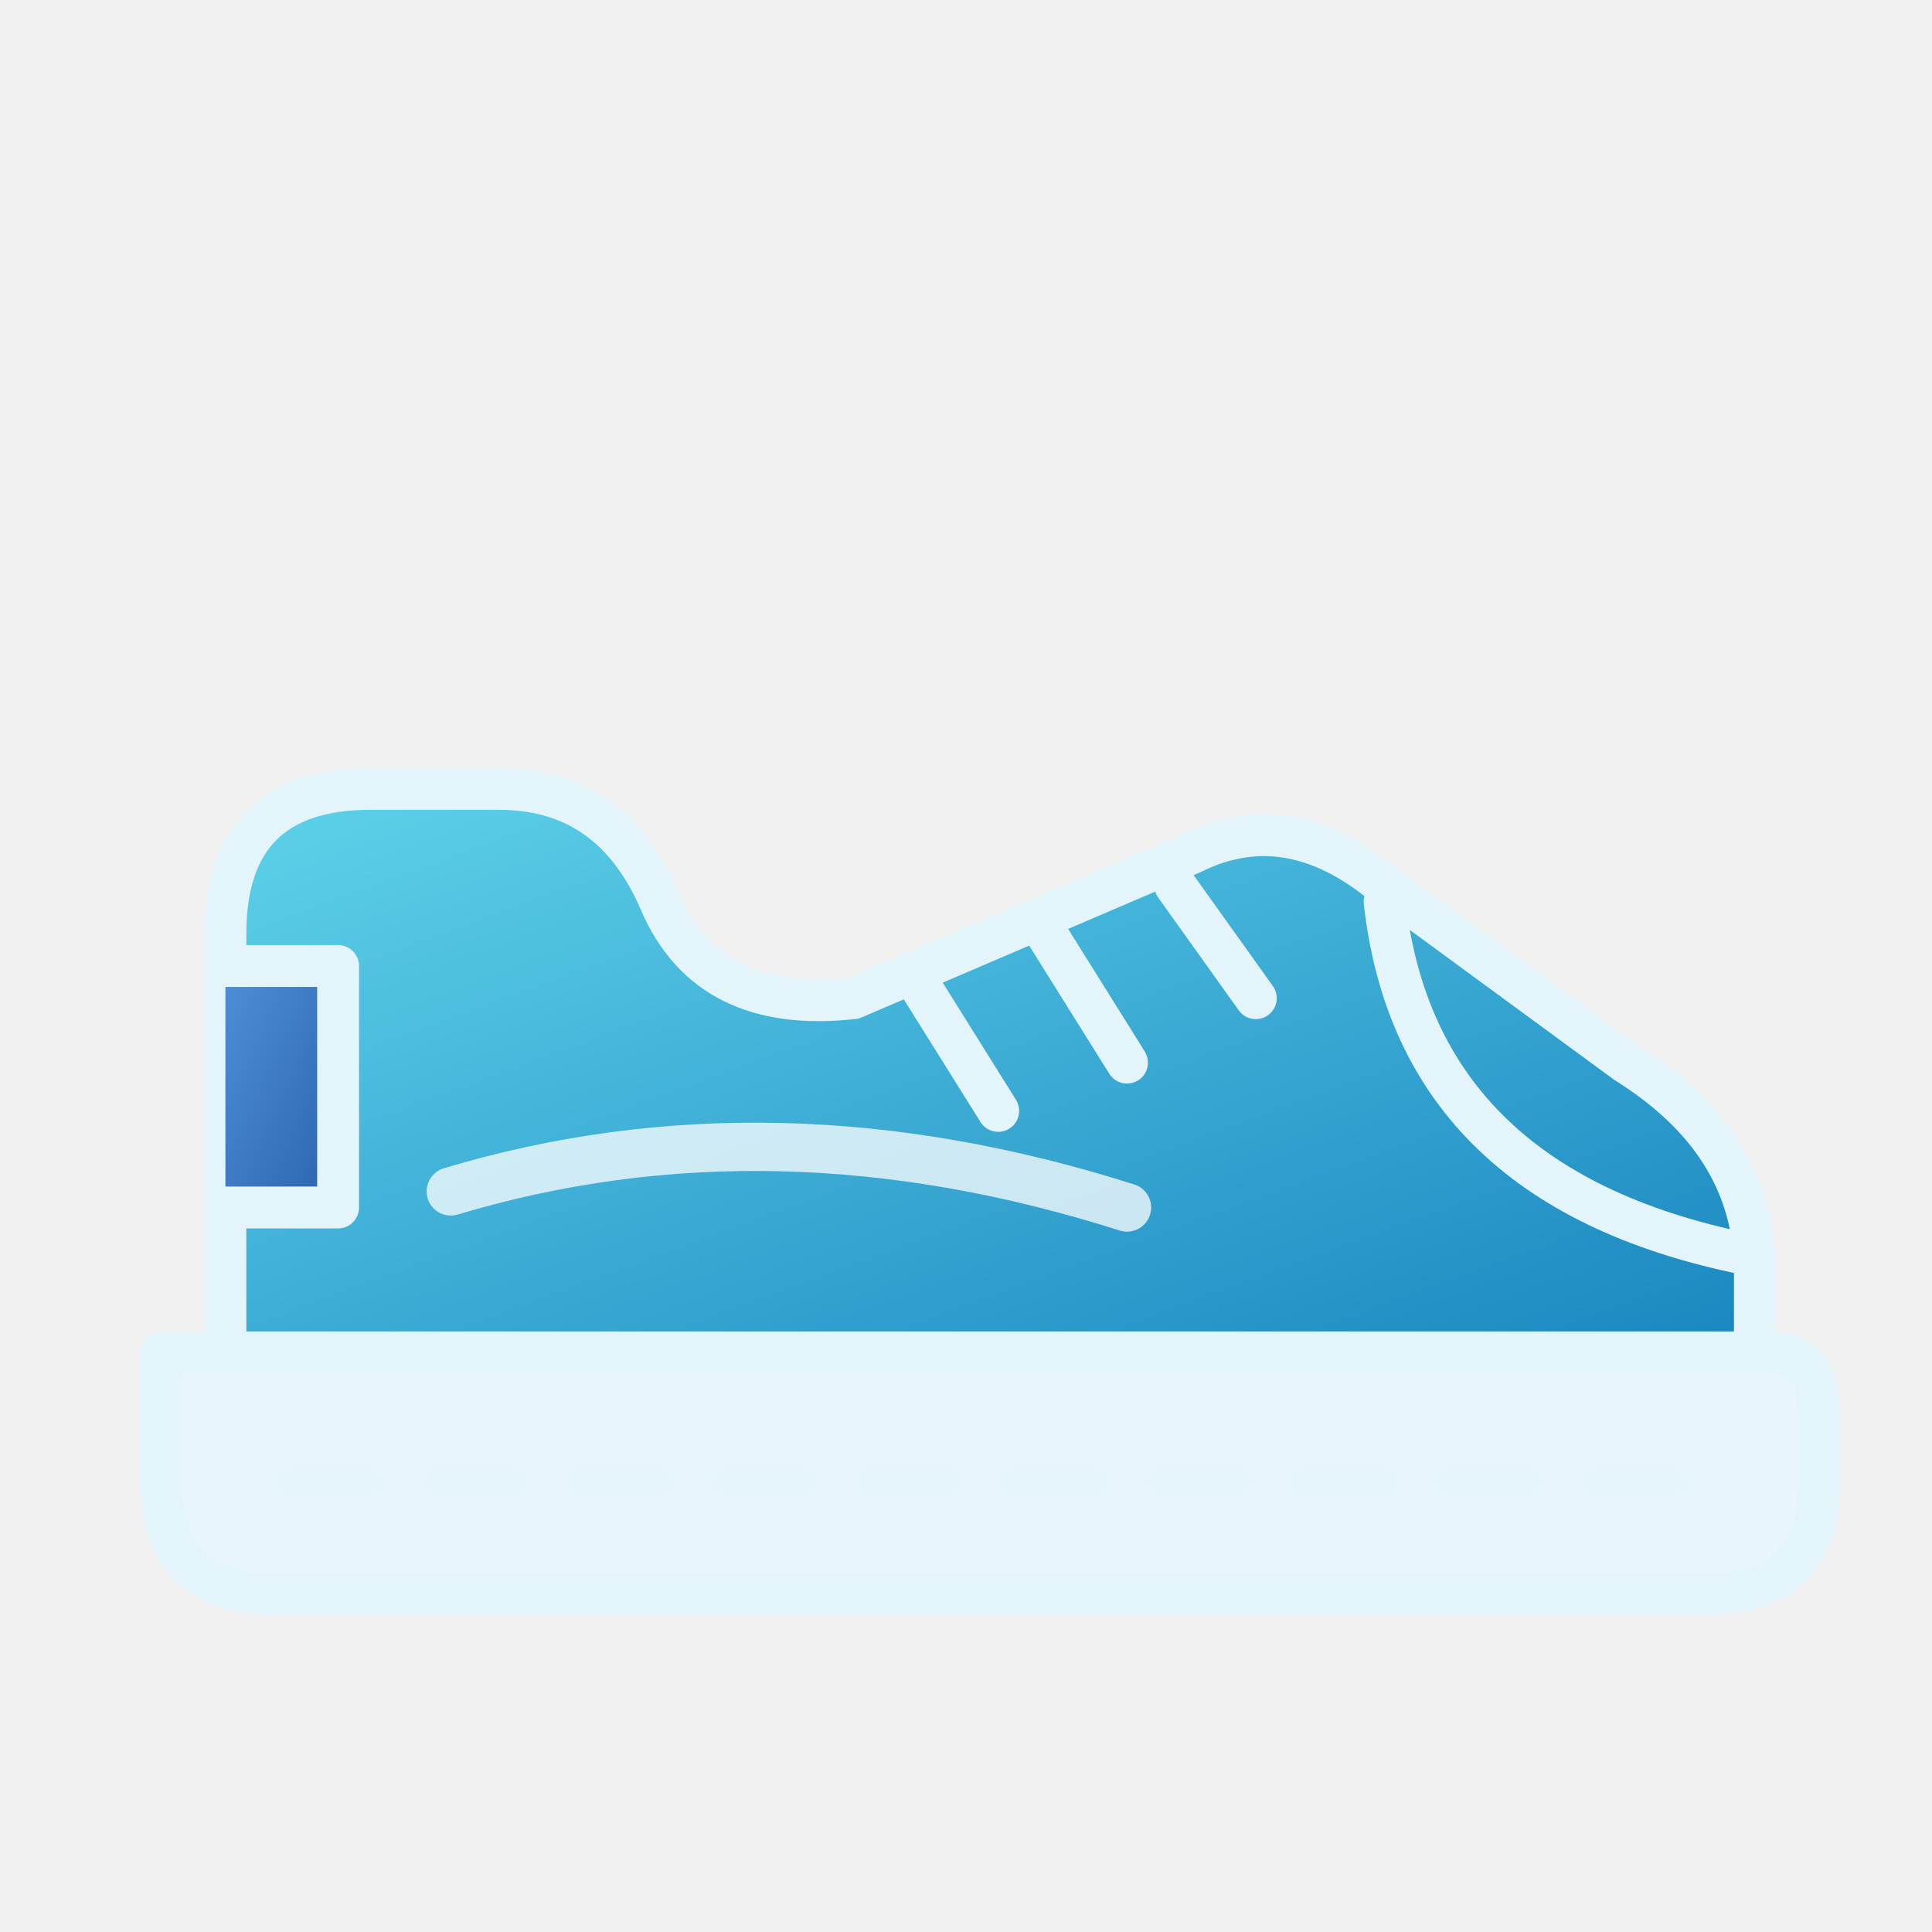
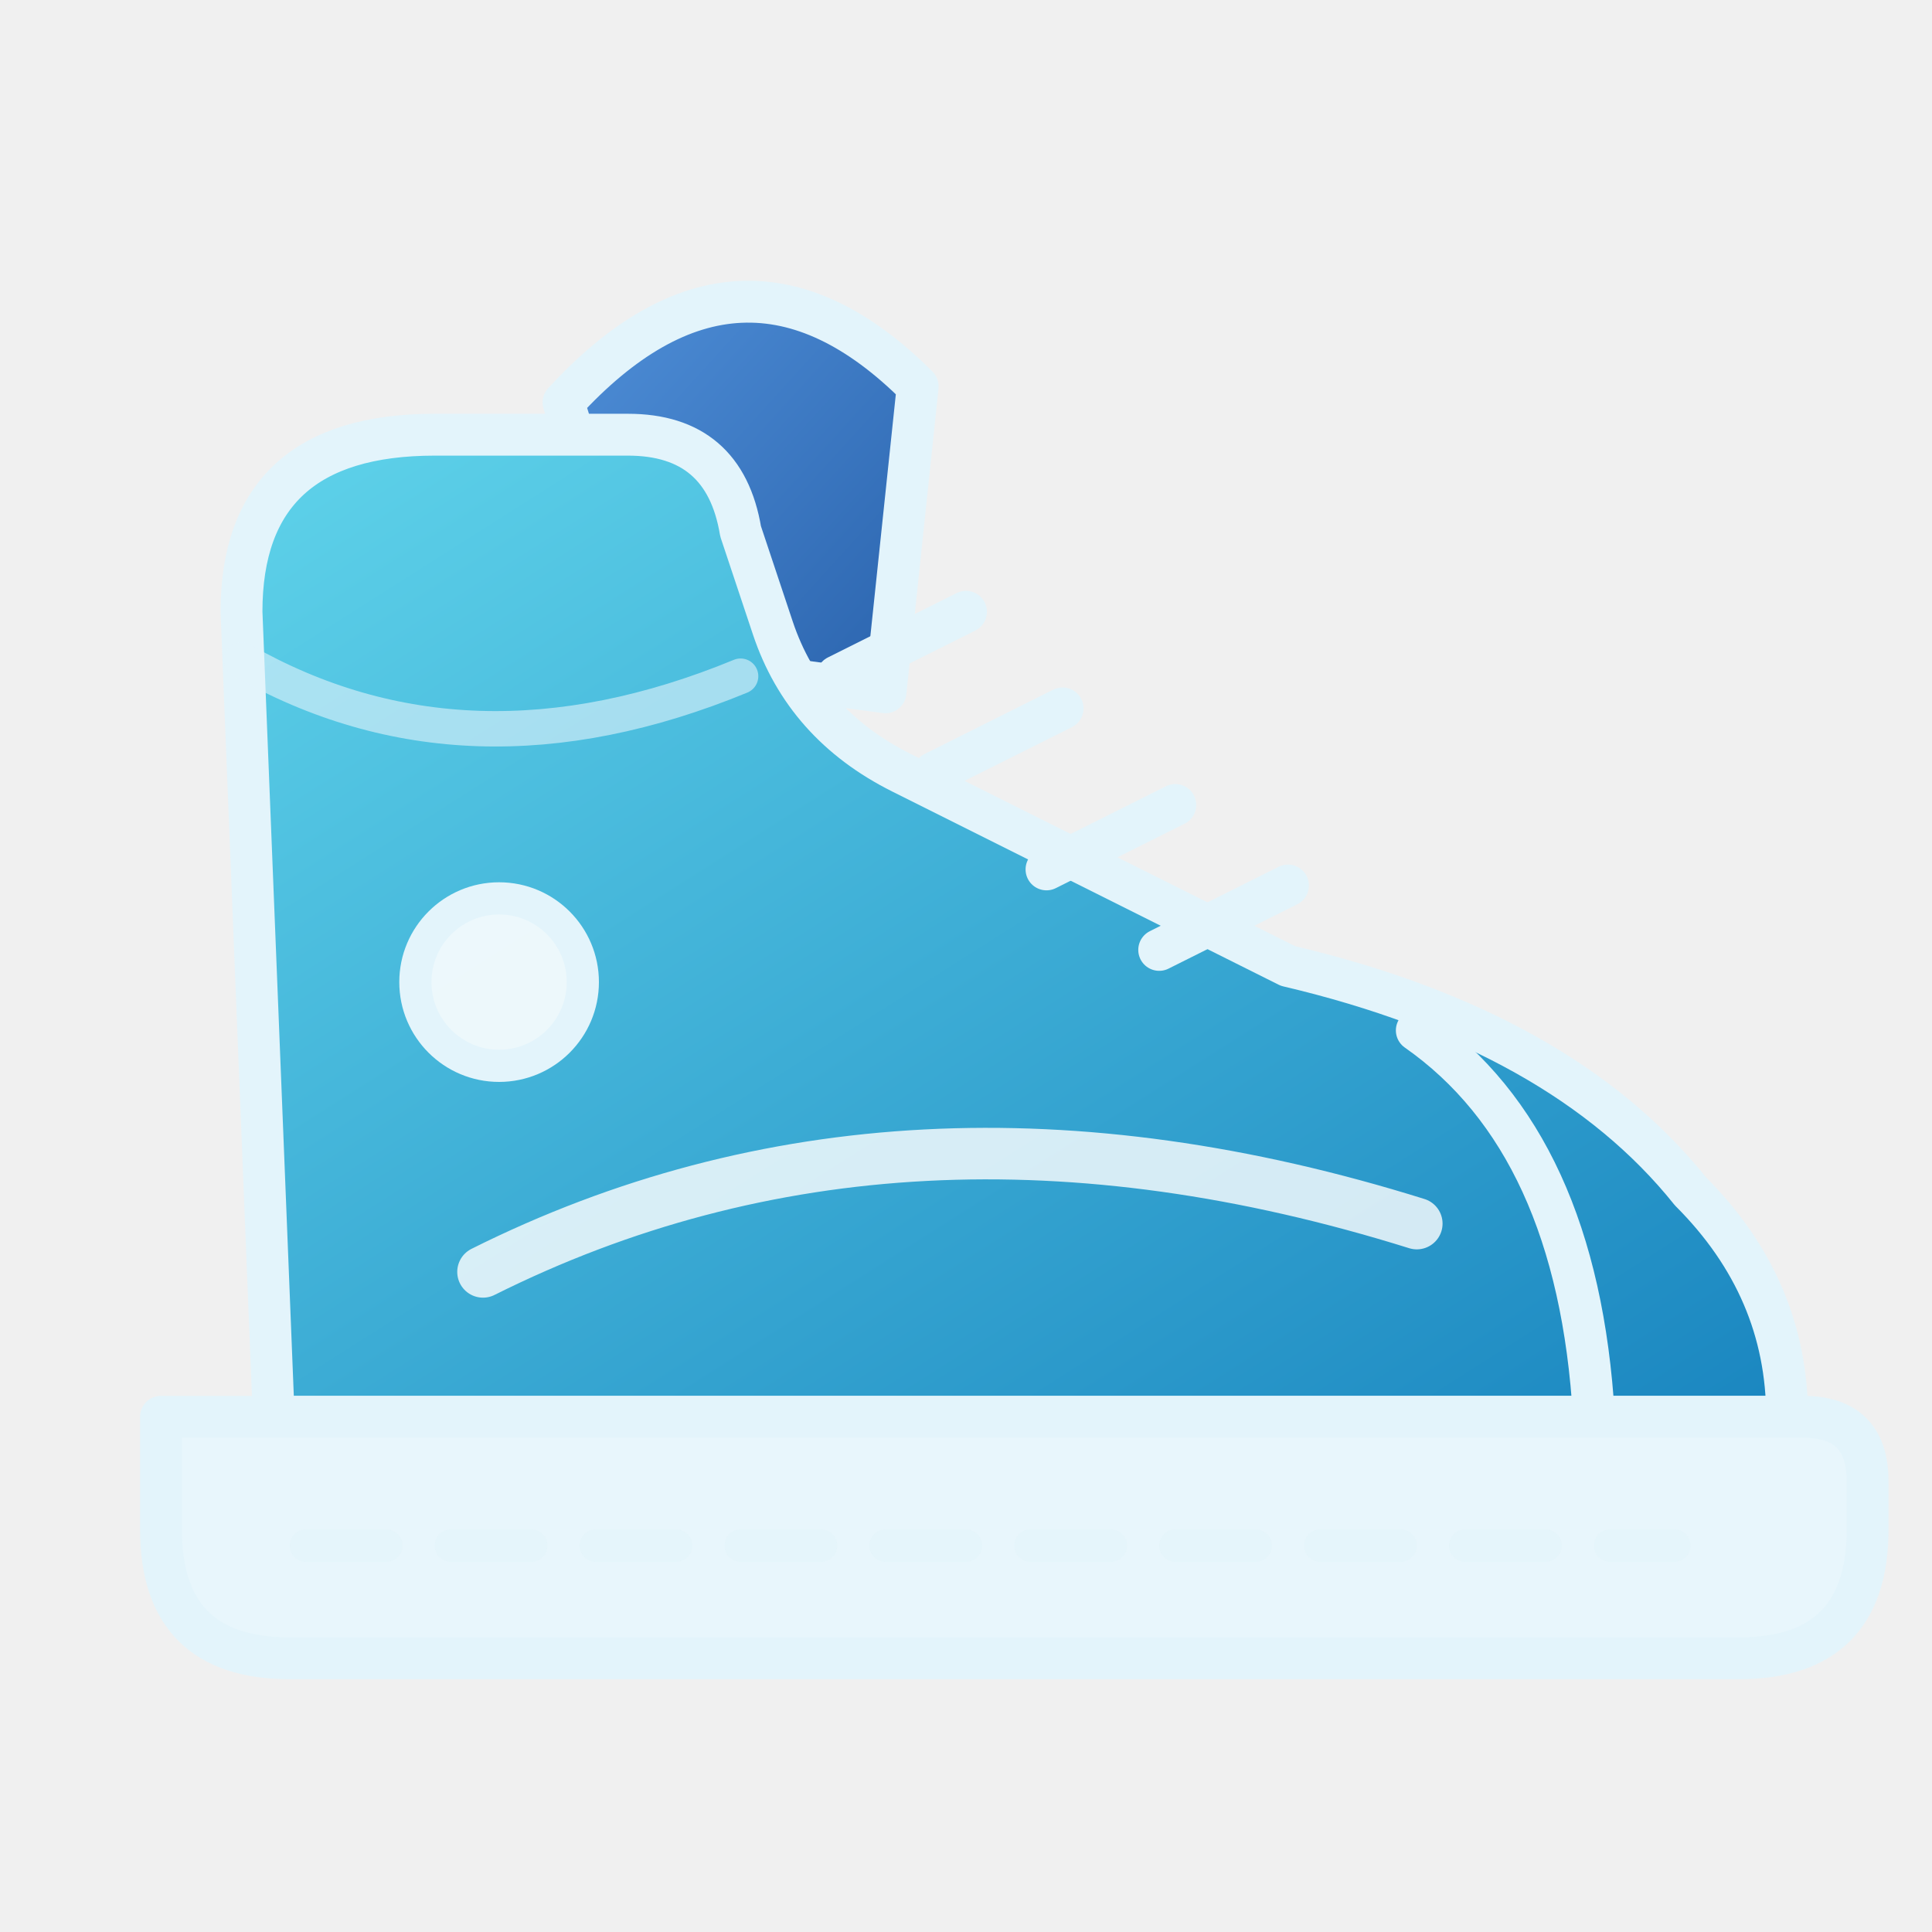
<svg xmlns="http://www.w3.org/2000/svg" viewBox="0 0 120 120">
  <defs>
    <linearGradient id="g" x1="0" y1="0" x2="1" y2="1">
      <stop offset="0" stop-color="#5fd3ea" />
      <stop offset="1" stop-color="#1a86c0" />
    </linearGradient>
    <linearGradient id="n" x1="0" y1="0" x2="1" y2="1">
      <stop offset="0" stop-color="#4f8fd8" />
      <stop offset="1" stop-color="#2a63ad" />
    </linearGradient>
  </defs>
-   <path d="M14 84 V58 Q14 49 23 49 H31 Q38 49 41 56 Q44 63 53 62 L74 53 Q80 50 86 55 L101 66 Q109 71 109 79 V84 Z" fill="url(#g)" stroke="#e3f4fb" stroke-width="2.6" stroke-linejoin="round" stroke-linecap="round" />
-   <path d="M86 56 Q88 74 109 78" fill="none" stroke="#e3f4fb" stroke-width="2.6" stroke-linejoin="round" stroke-linecap="round" />
-   <path d="M14 60 H21 V75 H14" fill="url(#n)" stroke="#e3f4fb" stroke-width="2.6" stroke-linejoin="round" stroke-linecap="round" />
-   <path d="M57 61 L62 69 M65 58 L70 66 M73 55 L78 62" fill="none" stroke="#e3f4fb" stroke-width="2.6" stroke-linejoin="round" stroke-linecap="round" />
-   <path d="M28 74 Q48 68 70 75" fill="none" stroke="#fff" stroke-opacity=".75" stroke-width="3" stroke-linecap="round" />
-   <path d="M10 84 H110 Q113 84 113 88 V92 Q113 99 106 99 H17 Q10 99 10 92 Z" fill="#e8f6fc" stroke="#e3f4fb" stroke-width="2.6" stroke-linejoin="round" stroke-linecap="round" />
-   <path d="M18 92 H104" fill="none" stroke="#e3f4fb" stroke-width="2" stroke-dasharray="5 4" stroke-linecap="round" stroke-opacity=".55" />
+   <path d="M35 25 Q46 13 57 24 L55 43 L40 41 Z" fill="url(#n)" stroke="#e3f4fb" stroke-width="2.6" stroke-linejoin="round" stroke-linecap="round" />
+   <path d="M17 88 L15 38 Q15 27 27 27 L39 27 Q45 27 46 33 L48 39 Q50 45 56 48 L80 60 Q97 64 105 74 Q111 80 111 88 Z" fill="url(#g)" stroke="#e3f4fb" stroke-width="2.6" stroke-linejoin="round" stroke-linecap="round" />
+   <path d="M15 41 Q29 49 46 42" fill="none" stroke="#e3f4fb" stroke-linejoin="round" stroke-linecap="round" stroke-width="2.2" stroke-opacity=".6" />
+   <path d="M88 64 Q98 71 99 88" fill="none" stroke="#e3f4fb" stroke-width="2.6" stroke-linejoin="round" stroke-linecap="round" />
+   <circle cx="31" cy="61" r="5.2" fill="#fff" fill-opacity=".9" stroke="#e3f4fb" stroke-linejoin="round" stroke-linecap="round" stroke-width="2" />
+   <path d="M52 42 L60 38 M58 48 L66 44 M65 54 L73 50 M72 59 L80 55" fill="none" stroke="#e3f4fb" stroke-width="2.6" stroke-linejoin="round" stroke-linecap="round" />
+   <path d="M30 79 Q56 66 88 76" fill="none" stroke="#fff" stroke-opacity=".8" stroke-width="3.2" stroke-linecap="round" />
+   <path d="M10 88 H112 Q116 88 116 92 V95 Q116 103 108 103 H18 Q10 103 10 95 Z" fill="#e8f6fc" stroke="#e3f4fb" stroke-width="2.6" stroke-linejoin="round" stroke-linecap="round" />
+   <path d="M19 96 H104" fill="none" stroke="#e3f4fb" stroke-linejoin="round" stroke-linecap="round" stroke-width="2" stroke-dasharray="5 4" stroke-opacity=".5" />
</svg>
